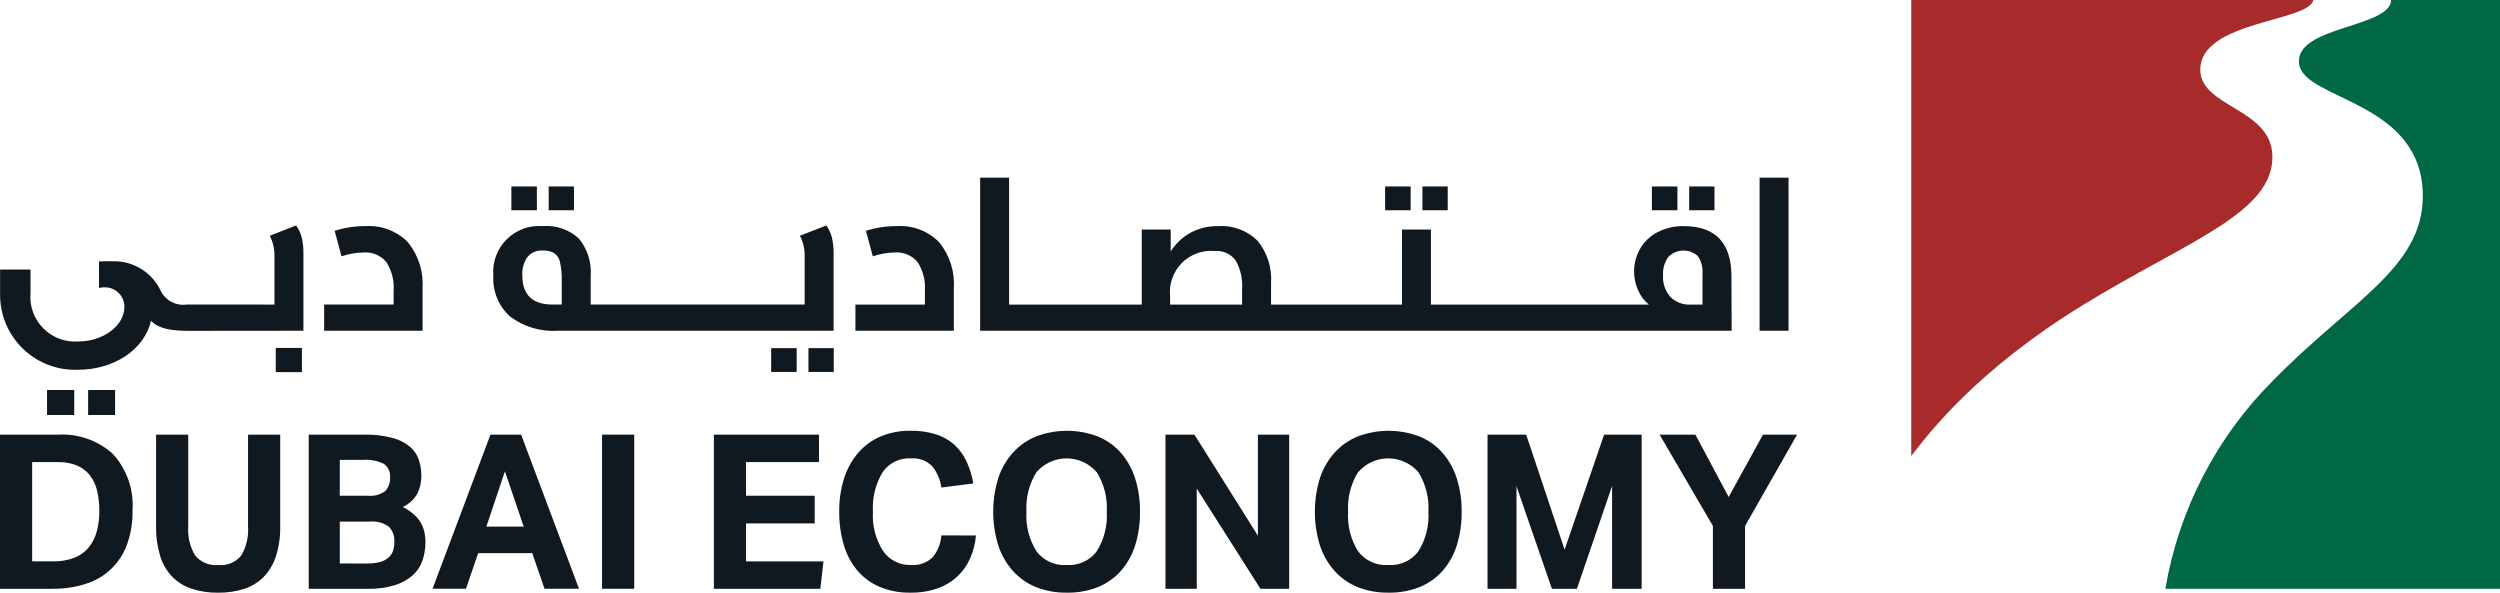
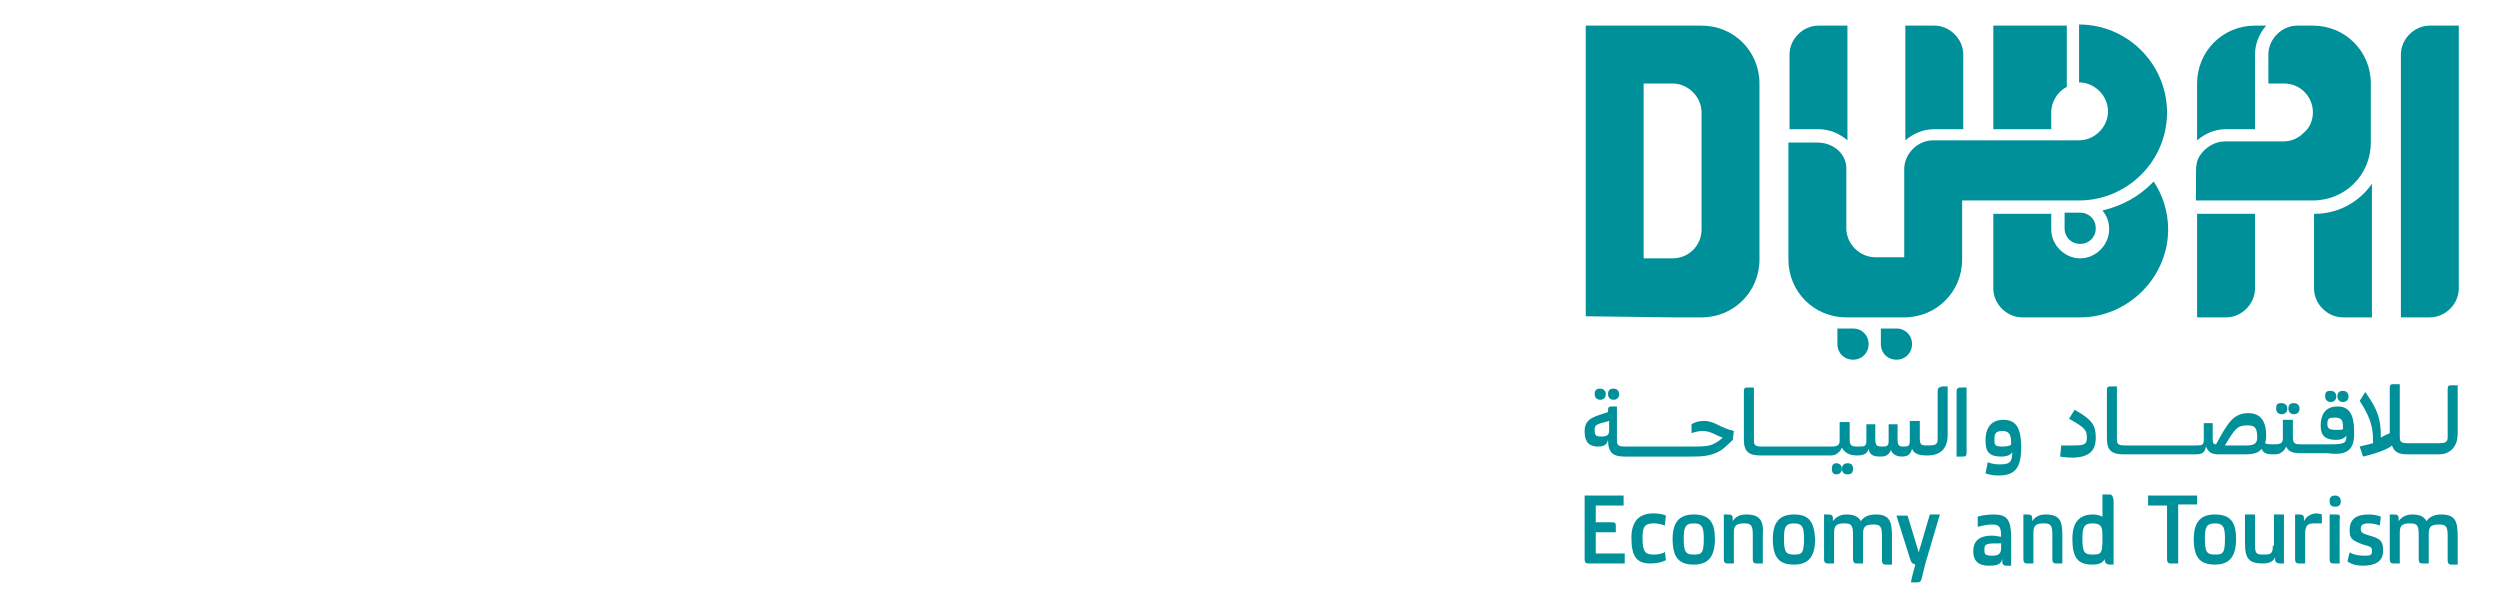
- <svg xmlns="http://www.w3.org/2000/svg" width="224.51" height="53.223" viewBox="0 0 224.51 53.223">
-   <defs>
-     <clipPath id="a">
-       <rect width="224.51" height="53.223" fill="none" />
-     </clipPath>
-   </defs>
-   <g transform="translate(0)" clip-path="url(#a)">
-     <path d="M27.091,17.726a5.889,5.889,0,0,1,.155,1.472v6.913l-10.176.01c-1.581,0-2.753-.139-3.514-.9C12.95,27.857,10.177,29.615,7,29.615A6.732,6.732,0,0,1,.006,22.956V20.614H2.739V22.7a4.016,4.016,0,0,0,4.315,4.373c2.107,0,4.119-1.328,4.119-3.144a1.754,1.754,0,0,0-1.816-1.718,1.878,1.878,0,0,0-.468.058V19.891a10.923,10.923,0,0,1,1.191-.019,4.631,4.631,0,0,1,4.373,2.694,2.232,2.232,0,0,0,2.323,1.19l7.869.005V19.41a3.732,3.732,0,0,0-.423-1.829l2.368-.925a3.167,3.167,0,0,1,.5,1.07m-2.329,12.1H27.11V27.652H24.762Zm8.081-13.113a9.041,9.041,0,0,0-2.791.423l.616,2.292a6.477,6.477,0,0,1,1.964-.346,2.449,2.449,0,0,1,2.052.847,4.227,4.227,0,0,1,.663,2.618v1.213H29.108v2.35h8.837V22.3a5.939,5.939,0,0,0-1.318-4.14,4.868,4.868,0,0,0-3.785-1.444m15.37-3.562H45.921V15.29h2.292Zm3.331,0H49.271V15.29h2.272ZM72.6,29.808h2.272V27.672H72.6Zm-3.35,0h2.292V27.672H69.255ZM50.1,26.111a6.428,6.428,0,0,1-4.3-1.28A4.593,4.593,0,0,1,44.3,21.143a4.121,4.121,0,0,1,4.447-4.429,4.268,4.268,0,0,1,3.235,1.116A4.741,4.741,0,0,1,53.046,21.2v2.56H72.258V19.41a3.732,3.732,0,0,0-.423-1.829l2.368-.925a3.217,3.217,0,0,1,.5,1.07,5.889,5.889,0,0,1,.155,1.472v6.913Zm.346-4.429a6.9,6.9,0,0,0-.164-1.752,1.289,1.289,0,0,0-.529-.8,2.023,2.023,0,0,0-1.04-.222,1.624,1.624,0,0,0-1.347.578,2.592,2.592,0,0,0-.462,1.656q0,2.619,2.734,2.618h.808Zm30.107-4.968a9.041,9.041,0,0,0-2.791.423l.617,2.292a6.463,6.463,0,0,1,1.964-.346,2.448,2.448,0,0,1,2.051.847,4.227,4.227,0,0,1,.663,2.618v1.213H76.818v2.35h8.838V22.3a5.933,5.933,0,0,0-1.319-4.14,4.868,4.868,0,0,0-3.785-1.444m49.457-3.562h-2.271V15.29h2.271Zm-3.331,0h-2.292V15.29h2.292Zm27.286,0h-2.271V15.29h2.271Zm1.541,12.959H88.019V12.363h2.6v11.4h11.913V17.023h2.6v1.964a4.945,4.945,0,0,1,1.809-1.694,5.089,5.089,0,0,1,2.445-.578,4.6,4.6,0,0,1,3.544,1.31,5.452,5.452,0,0,1,1.213,3.831v1.906H125.9V17.023h2.6v6.739h19.575a3.256,3.256,0,0,1-.963-1.28,4.128,4.128,0,0,1,.183-3.754,3.867,3.867,0,0,1,1.569-1.474,4.9,4.9,0,0,1,2.329-.539q4.3,0,4.295,4.526c0,.808.019,4.871.019,4.871m-43.964-3.736a4.552,4.552,0,0,0-.587-2.59,2.109,2.109,0,0,0-1.858-.837,3.7,3.7,0,0,0-4.024,4.025v.788h6.469Zm41.346-1.347a2.536,2.536,0,0,0-.414-1.618,1.908,1.908,0,0,0-2.657.077,2.554,2.554,0,0,0-.472,1.656A2.692,2.692,0,0,0,150,23.069a2.4,2.4,0,0,0,1.83.693h1.059Zm-2.253-7.876h-2.291V15.29h2.291Zm7.38,12.959h2.6V12.364h-2.6ZM4.223,33.676h2.44V31.431H4.223Zm3.689,0h2.421V31.431H7.913Z" transform="translate(0.002 3.591)" fill="#101820" />
-     <path d="M0,30.248H5.176a6.8,6.8,0,0,1,4.954,1.725A6.829,6.829,0,0,1,11.9,37.091a8.458,8.458,0,0,1-.494,3.024,5.732,5.732,0,0,1-3.693,3.528,9.511,9.511,0,0,1-3.024.446H0ZM4.75,41.627a5.147,5.147,0,0,0,1.919-.32,3.154,3.154,0,0,0,1.289-.92,3.836,3.836,0,0,0,.727-1.426,6.758,6.758,0,0,0,.234-1.85,7.658,7.658,0,0,0-.2-1.832,3.584,3.584,0,0,0-.649-1.386,2.963,2.963,0,0,0-1.154-.872,4.328,4.328,0,0,0-1.736-.31H2.889v8.917Z" transform="translate(0 8.785)" fill="#101820" />
-     <path d="M10.862,30.247H13.75v8.238a4.464,4.464,0,0,0,.621,2.618,2.393,2.393,0,0,0,2.074.853,2.366,2.366,0,0,0,2.065-.853,4.519,4.519,0,0,0,.61-2.618V30.247h2.889v8.238a8.3,8.3,0,0,1-.387,2.694,4.82,4.82,0,0,1-1.106,1.852A4.3,4.3,0,0,1,18.762,44.1a7.473,7.473,0,0,1-2.337.341,7.377,7.377,0,0,1-2.355-.35,4.368,4.368,0,0,1-1.754-1.076,4.638,4.638,0,0,1-1.087-1.87,8.906,8.906,0,0,1-.368-2.714Z" transform="translate(3.155 8.785)" fill="#101820" />
-     <path d="M21.483,30.248h4.981a9.242,9.242,0,0,1,2.531.29,4.154,4.154,0,0,1,1.581.795,2.641,2.641,0,0,1,.8,1.182,4.7,4.7,0,0,1,.222,1.474,3.461,3.461,0,0,1-.348,1.532,2.847,2.847,0,0,1-1.318,1.221,5.06,5.06,0,0,1,1.017.688,2.924,2.924,0,0,1,.621.767,2.958,2.958,0,0,1,.31.834,4.152,4.152,0,0,1,.088.853,5.133,5.133,0,0,1-.262,1.648,3.161,3.161,0,0,1-.872,1.337,4.348,4.348,0,0,1-1.6.892,7.779,7.779,0,0,1-2.443.33H21.483Zm5.311,5.486a2.213,2.213,0,0,0,1.57-.427,1.651,1.651,0,0,0,.426-1.221,1.331,1.331,0,0,0-.552-1.212,3.607,3.607,0,0,0-1.871-.359H24.274v3.218Zm-.1,6.087a4.435,4.435,0,0,0,1.192-.135,1.911,1.911,0,0,0,.765-.4,1.407,1.407,0,0,0,.408-.61,2.519,2.519,0,0,0,.116-.795,1.8,1.8,0,0,0-.485-1.358,2.452,2.452,0,0,0-1.706-.465H24.274v3.76Z" transform="translate(6.24 8.785)" fill="#101820" />
-     <path d="M35.3,30.248h2.754l5.2,13.84h-3.1l-1.1-3.2H34.2l-1.1,3.2H30.1Zm2.986,8.258L36.6,33.542l-1.667,4.963Z" transform="translate(8.744 8.785)" fill="#101820" />
-     <rect width="2.888" height="13.841" transform="translate(54.067 39.032)" fill="#101820" />
-     <path d="M49.68,30.247H59.12V32.71H52.568v3.024h6.166v2.482H52.568v3.412h6.959l-.29,2.462H49.68Z" transform="translate(14.429 8.785)" fill="#101820" />
-     <path d="M70.679,39.379a6.389,6.389,0,0,1-.514,2.045,5.029,5.029,0,0,1-1.143,1.629,5.117,5.117,0,0,1-1.785,1.076,7.112,7.112,0,0,1-2.452.387,6.808,6.808,0,0,1-2.763-.524,5.431,5.431,0,0,1-2-1.472,6.331,6.331,0,0,1-1.212-2.3,10.273,10.273,0,0,1-.408-2.976,9.55,9.55,0,0,1,.446-3.025,6.581,6.581,0,0,1,1.279-2.288,5.54,5.54,0,0,1,2.017-1.453,6.749,6.749,0,0,1,2.675-.5,7.184,7.184,0,0,1,2.3.33,4.481,4.481,0,0,1,1.648.95,4.745,4.745,0,0,1,1.076,1.493,7.943,7.943,0,0,1,.6,1.958l-2.87.368a3.869,3.869,0,0,0-.823-1.919,2.434,2.434,0,0,0-1.929-.7,2.876,2.876,0,0,0-2.529,1.25,6.18,6.18,0,0,0-.863,3.538,5.87,5.87,0,0,0,.921,3.547,2.92,2.92,0,0,0,2.471,1.24,2.545,2.545,0,0,0,1.968-.688,3.462,3.462,0,0,0,.785-1.968Z" transform="translate(16.964 8.706)" fill="#101820" />
-     <path d="M75.729,44.516a7.221,7.221,0,0,1-2.772-.5,5.633,5.633,0,0,1-2.075-1.454,6.515,6.515,0,0,1-1.307-2.287,10.238,10.238,0,0,1,0-6.048,6.435,6.435,0,0,1,1.318-2.288,5.722,5.722,0,0,1,2.084-1.453,7.813,7.813,0,0,1,5.524,0,5.544,5.544,0,0,1,2.065,1.453,6.479,6.479,0,0,1,1.289,2.288,9.511,9.511,0,0,1,.446,3.024,9.747,9.747,0,0,1-.436,3.025,6.367,6.367,0,0,1-1.28,2.287,5.539,5.539,0,0,1-2.063,1.454,7.286,7.286,0,0,1-2.793.5m-.019-2.482a3.122,3.122,0,0,0,2.714-1.24,6.019,6.019,0,0,0,.892-3.549,6.023,6.023,0,0,0-.892-3.537,3.57,3.57,0,0,0-5.428,0,6.023,6.023,0,0,0-.892,3.537A6.019,6.019,0,0,0,73,40.795a3.122,3.122,0,0,0,2.714,1.24" transform="translate(20.075 8.706)" fill="#101820" />
-     <path d="M81.107,30.247h2.6l5.7,9.072V30.247h2.811V44.089H89.636l-5.719-8.994v8.994H81.107Z" transform="translate(23.557 8.785)" fill="#101820" />
-     <path d="M98.113,44.516a7.22,7.22,0,0,1-2.772-.5,5.633,5.633,0,0,1-2.075-1.454,6.515,6.515,0,0,1-1.307-2.287,10.238,10.238,0,0,1,0-6.048,6.435,6.435,0,0,1,1.318-2.288,5.722,5.722,0,0,1,2.084-1.453,7.813,7.813,0,0,1,5.524,0,5.545,5.545,0,0,1,2.065,1.453,6.479,6.479,0,0,1,1.289,2.288,9.511,9.511,0,0,1,.446,3.024,9.746,9.746,0,0,1-.436,3.025,6.367,6.367,0,0,1-1.28,2.287,5.538,5.538,0,0,1-2.063,1.454,7.286,7.286,0,0,1-2.793.5m-.019-2.482a3.122,3.122,0,0,0,2.714-1.24,6.019,6.019,0,0,0,.892-3.549,6.023,6.023,0,0,0-.892-3.537,3.57,3.57,0,0,0-5.428,0,6.022,6.022,0,0,0-.892,3.537,6.018,6.018,0,0,0,.892,3.549,3.122,3.122,0,0,0,2.714,1.24" transform="translate(26.576 8.706)" fill="#101820" />
-     <path d="M103.52,30.247h3.47l3.451,10.333,3.547-10.333h3.373V44.089h-2.656V34.861l-3.16,9.228H109.3l-3.18-9.209v9.209h-2.6Z" transform="translate(30.067 8.785)" fill="#101820" />
-     <path d="M120.281,38.447l-4.788-8.2h3.217l2.986,5.6,3.082-5.6h3.064l-4.673,8.2v5.642h-2.888Z" transform="translate(33.544 8.785)" fill="#101820" />
-     <path d="M180.743,0V52.875H150.69a34.624,34.624,0,0,1,9.68-18.708c6.946-7.105,13.419-10.08,13.44-16.538C173.838,9.02,163.122,9.02,162.7,5.737c-.435-3.409,8.167-3.207,8.27-5.737Z" transform="translate(43.767 0)" fill="#006845" />
-     <path d="M169.116,0h-36.11V40.946c1.622-2.094,5.883-7.695,15.429-13.56,9.366-5.753,17.218-8.278,17-13.49-.176-4.172-6.456-4.288-6.472-7.62-.019-4.418,9.756-4.3,10.153-6.275" transform="translate(38.631 0)" fill="#a72b2a" />
+ <svg xmlns="http://www.w3.org/2000/svg" version="1.1" id="Layer_1" x="0px" y="0px" viewBox="0 0 224.5 53.2" style="enable-background:new 0 0 224.5 53.2;" xml:space="preserve">
+   <style type="text/css">
+ 	.st0{fill:#00909A;}
+ </style>
+   <g>
+     <path class="st0" d="M150.2,28.5h2.6c2.9,0,5.2-2.3,5.2-5.2V18V7.5c0-2.9-2.3-5.2-5.2-5.2h-5.2v0h-5.2v20.9v5.2L150.2,28.5   C150.2,28.5,150.2,28.5,150.2,28.5z M150.2,23.2h-2.6V7.5h2.6c1.4,0,2.6,1.2,2.6,2.6V18v2.6h0C152.8,22.1,151.6,23.2,150.2,23.2z" />
+     <path class="st0" d="M218.2,2.3c-1.4,0-2.6,1.2-2.6,2.6v23.6h2.6c1.4,0,2.6-1.2,2.6-2.6V2.3H218.2z" />
+     <path class="st0" d="M194.7,20.6c0-1.6-0.5-3.1-1.3-4.3c-0.1,0.1-0.1,0.1-0.2,0.2c-1.2,1.2-2.7,2-4.4,2.4c0.4,0.5,0.6,1,0.6,1.7   c0,1.4-1.2,2.6-2.6,2.6c-1.4,0-2.6-1.2-2.6-2.6v-1.4H179v6.7c0,1.4,1.2,2.6,2.6,2.6h5.2C191.1,28.5,194.7,24.9,194.7,20.6z" />
+     <path class="st0" d="M184.2,10.1c0-1,0.6-1.9,1.4-2.3V2.3H179v9.3h5.2V10.1z" />
+     <path class="st0" d="M165.9,12.6V2.3h-2.6c-1.4,0-2.6,1.2-2.6,2.6v6.7h2.6C164.3,11.6,165.2,12,165.9,12.6z" />
+     <path class="st0" d="M176.3,11.6V4.9c0-1.4-1.2-2.6-2.6-2.6h-2.6v10.3c0.7-0.6,1.6-1,2.6-1H176.3z" />
+     <path class="st0" d="M199.9,28.5c1.4,0,2.6-1.2,2.6-2.6v-6.7h-5.2v9.3H199.9z" />
+     <path class="st0" d="M202.5,11.6V8.7h0V4.9c0-1,0.4-1.9,1-2.6h-1c-2.9,0-5.2,2.3-5.2,5.2v5.1c0.7-0.6,1.6-1,2.6-1L202.5,11.6z" />
+     <path class="st0" d="M213,16.5c-1.1,1.6-3,2.7-5.1,2.7h-0.1v6.7c0,1.4,1.2,2.6,2.6,2.6h2.6V16.5z" />
+     <path class="st0" d="M163.2,12.8h-2.6v10.5c0,2.9,2.3,5.2,5.2,5.2h3.1c0,0,0,0,0,0h2.1c2.9,0,5.2-2.3,5.2-5.2v-0.5V18v0h10.5   c4.3,0,7.9-3.5,7.9-7.9c0-4.3-3.5-7.9-7.9-7.9v5.2c1.4,0,2.6,1.2,2.6,2.6c0,1.4-1.2,2.6-2.6,2.6h-8.4h0h-4.7   c-1.4,0-2.6,1.2-2.6,2.6v7.9h-2.6c-1.4,0-2.6-1.2-2.6-2.6v-5.2C165.9,13.9,164.7,12.8,163.2,12.8z" />
+     <path class="st0" d="M185.4,19.1v1.4c0,0.8,0.6,1.4,1.4,1.4c0.8,0,1.4-0.6,1.4-1.4c0-0.8-0.6-1.4-1.4-1.4H185.4z" />
+     <path class="st0" d="M168.9,29.5v1.4c0,0.8,0.6,1.4,1.4,1.4c0.8,0,1.4-0.6,1.4-1.4c0-0.8-0.6-1.4-1.4-1.4H168.9z" />
+     <path class="st0" d="M165,29.5v1.4c0,0.8,0.6,1.4,1.4,1.4c0.8,0,1.4-0.6,1.4-1.4c0-0.8-0.6-1.4-1.4-1.4H165z" />
+     <path class="st0" d="M207.7,10.1c0,0.7-0.3,1.4-0.8,1.8c-0.5,0.5-1.1,0.8-1.9,0.8l-5.2,0c-0.9,0-1.7,0.5-2.2,1.2   c-0.3,0.4-0.4,0.9-0.4,1.5V18h10.5c2.9,0,5.2-2.3,5.2-5.2V7.5c0-2.9-2.3-5.2-5.2-5.2h-1.4c-1.4,0-2.6,1.2-2.6,2.6v2.6l1.4,0   C206.6,7.5,207.7,8.7,207.7,10.1z" />
+     <path class="st0" d="M143.3,47.8h1.8v-0.5c0-0.3,0-0.4-0.4-0.4h-1.4v-1.5h2.5v-0.9h-3.5v5.7c0,0.4,0.2,0.4,0.4,0.4h3.2v-0.9h-2.6   V47.8z" />
+     <path class="st0" d="M148.5,49.8c-0.7,0-1-0.2-1-1.4c0-1,0.1-1.4,1-1.4c0.6,0,1,0.2,1,0.2l0.1-0.9c-0.2-0.1-0.6-0.2-1.1-0.2   c-1.3,0-2,0.7-2,2.2c0,1.7,0.5,2.3,1.7,2.3c0.9,0,1.4-0.3,1.4-0.3l-0.1-0.8C149.6,49.6,149.1,49.8,148.5,49.8z" />
+     <path class="st0" d="M152.1,46.2c-1.3,0-1.9,0.7-1.9,2.2c0,1.7,0.6,2.3,1.9,2.3c1.2,0,1.9-0.6,1.9-2.3   C154,46.9,153.5,46.2,152.1,46.2z M152.1,49.8c-0.7,0-0.9-0.2-0.9-1.4c0-1,0.1-1.4,0.9-1.4c0.8,0,0.9,0.4,0.9,1.4   C153,49.7,152.8,49.8,152.1,49.8z" />
+     <path class="st0" d="M156.8,46.2c-0.7,0-1,0.3-1.2,0.6c0-0.5,0-0.6-0.5-0.6h-0.3v4c0,0.4,0.2,0.4,0.4,0.4h0.5v-2.7   c0-0.6,0.1-0.9,0.9-0.9c0.6,0,0.8,0.1,0.8,1v2.2c0,0.4,0.2,0.4,0.4,0.4h0.5v-2.5C158.4,46.8,158.1,46.2,156.8,46.2z" />
+     <path class="st0" d="M161.1,46.2c-1.3,0-1.9,0.7-1.9,2.2c0,1.7,0.6,2.3,1.9,2.3c1.2,0,1.9-0.6,1.9-2.3   C162.9,46.9,162.5,46.2,161.1,46.2z M161.1,49.8c-0.7,0-0.9-0.2-0.9-1.4c0-1,0.1-1.4,0.9-1.4c0.8,0,0.9,0.4,0.9,1.4   C162,49.7,161.8,49.8,161.1,49.8z" />
+     <path class="st0" d="M168.4,46.2c-0.7,0-1.1,0.3-1.3,0.6c-0.2-0.4-0.6-0.6-1.3-0.6c-0.6,0-1,0.3-1.2,0.6c0-0.5,0-0.6-0.5-0.6h-0.3   v4c0,0.4,0.2,0.4,0.4,0.4h0.5v-2.7c0-0.6,0.1-0.9,0.9-0.9c0.6,0,0.8,0.1,0.8,1v2.2c0,0.4,0.2,0.4,0.4,0.4h0.5v-2.5V48   c0-0.6,0.1-0.9,0.9-0.9c0.6,0,0.8,0.1,0.8,1v2.2c0,0.4,0.2,0.4,0.4,0.4h0.5v-2.5C169.9,46.8,169.7,46.2,168.4,46.2z" />
+     <path class="st0" d="M172.3,49.6l-1-3.3h-1l1.2,3.8c0.1,0.4,0.2,0.5,0.5,0.6c-0.1,0.4-0.3,1-0.4,1.6c0,0,0.1,0,0.4,0   c0.4,0,0.5,0,0.6-0.5l0.3-1.2l1.3-4.4h-0.9L172.3,49.6z" />
+     <path class="st0" d="M179,46.2c-0.5,0-1.2,0.1-1.4,0.2l0,0.9c0.1,0,0.7-0.2,1.3-0.2c0.7,0,0.8,0.3,0.8,1.1c-0.2,0-0.4-0.1-0.8-0.1   c-1.4,0-1.7,0.7-1.7,1.4c0,0.6,0.2,1.3,1.4,1.3c0.9,0,1.1-0.2,1.2-0.6c0,0.4,0,0.6,0.4,0.6h0.4v-2.5   C180.6,46.6,180.2,46.2,179,46.2z M179.7,49.2c0,0.5-0.2,0.7-0.8,0.7c-0.7,0-0.7-0.2-0.7-0.5c0-0.4,0-0.6,0.9-0.6   c0.4,0,0.5,0,0.6,0V49.2z" />
+     <path class="st0" d="M183.7,46.2c-0.7,0-1,0.3-1.2,0.6c0-0.5,0-0.6-0.5-0.6h-0.3v4c0,0.4,0.2,0.4,0.4,0.4h0.5v-2.7   c0-0.6,0.1-0.9,0.9-0.9c0.6,0,0.8,0.1,0.8,1v2.2c0,0.4,0.2,0.4,0.4,0.4h0.5v-2.5C185.2,46.8,185,46.2,183.7,46.2z" />
+     <path class="st0" d="M189.3,44.4h-0.5v2c-0.2-0.1-0.5-0.2-0.8-0.2c-1.3,0-1.9,0.7-1.9,2.2c0,1.7,0.5,2.3,1.8,2.3   c0.5,0,0.9-0.1,1.1-0.5c0,0.3,0.1,0.5,0.5,0.5h0.3v-5.8C189.7,44.4,189.6,44.4,189.3,44.4z M187.9,49.8c-0.7,0-0.9-0.2-0.9-1.4   c0-1,0.1-1.4,0.9-1.4c0.9,0,0.9,0.4,0.9,1.4C188.8,49.7,188.7,49.8,187.9,49.8z" />
+     <path class="st0" d="M197.3,44.5h-4.4v0.9h1.7v4.8c0,0.4,0.2,0.4,0.4,0.4h0.6v-5.3h1.7V44.5z" />
+     <path class="st0" d="M198.9,46.2c-1.3,0-1.9,0.7-1.9,2.2c0,1.7,0.6,2.3,1.9,2.3c1.2,0,1.9-0.6,1.9-2.3   C200.8,46.9,200.3,46.2,198.9,46.2z M198.9,49.8c-0.7,0-0.9-0.2-0.9-1.4c0-1,0.1-1.4,0.9-1.4c0.8,0,0.9,0.4,0.9,1.4   C199.8,49.7,199.6,49.8,198.9,49.8z" />
+     <path class="st0" d="M204.1,49c0,0.6-0.1,0.8-0.7,0.8c-0.7,0-0.9,0-0.9-0.8v-2.8h-0.9v2.6c0,1.4,0.4,1.8,1.6,1.8   c0.6,0,1-0.2,1.1-0.6c0,0.4,0,0.6,0.5,0.6h0.3v-4.4h-0.9V49z" />
+     <path class="st0" d="M206.9,46.8c0-0.5,0-0.6-0.5-0.6h-0.3v4c0,0.4,0.2,0.4,0.4,0.4h0.5v-2.6c0-0.8,0.2-1,0.8-1c0.4,0,0.7,0,0.7,0   l0-0.8c0,0-0.2-0.1-0.6-0.1C207.4,46.2,207.1,46.4,206.9,46.8z" />
+     <path class="st0" d="M209.7,44.5c-0.4,0-0.5,0.2-0.5,0.5s0.1,0.5,0.5,0.5s0.5-0.2,0.5-0.5S210,44.5,209.7,44.5z" />
+     <path class="st0" d="M209.7,46.2h-0.5v4c0,0.4,0.2,0.4,0.4,0.4h0.5v-4C210.2,46.2,210,46.2,209.7,46.2z" />
+     <path class="st0" d="M212.8,48.1c-0.7-0.2-0.8-0.3-0.8-0.6c0-0.3,0.1-0.5,0.7-0.5c0.6,0,1,0.2,1,0.2l0.1-0.8   c-0.2-0.1-0.6-0.2-1.1-0.2c-1.1,0-1.7,0.4-1.7,1.4c0,0.7,0.1,0.9,1.2,1.3c0.7,0.2,0.8,0.2,0.8,0.6c0,0.4-0.2,0.4-0.7,0.4   c-0.9,0-1.3-0.3-1.3-0.3l-0.2,0.8c0,0,0.4,0.4,1.4,0.4c1.1,0,1.8-0.4,1.8-1.3C214,48.7,213.9,48.4,212.8,48.1z" />
+     <path class="st0" d="M219.2,46.2c-0.7,0-1.1,0.3-1.3,0.6c-0.2-0.4-0.6-0.6-1.3-0.6c-0.6,0-1,0.3-1.2,0.6c0-0.5,0-0.6-0.5-0.6h-0.3   v4c0,0.4,0.2,0.4,0.4,0.4h0.5v-2.7c0-0.6,0.1-0.9,0.9-0.9c0.6,0,0.8,0.1,0.8,1v2.2c0,0.4,0.2,0.4,0.4,0.4h0.5v-2.5V48   c0-0.6,0.1-0.9,0.9-0.9c0.6,0,0.8,0.1,0.8,1v2.2c0,0.4,0.2,0.4,0.4,0.4h0.5v-2.5C220.7,46.8,220.5,46.2,219.2,46.2z" />
+     <path class="st0" d="M144.4,35.4c0,0.3,0.2,0.5,0.5,0.5s0.5-0.2,0.5-0.5c0-0.3-0.2-0.5-0.5-0.5S144.4,35,144.4,35.4z" />
+     <path class="st0" d="M143.2,35.4c0,0.3,0.2,0.5,0.5,0.5c0.3,0,0.5-0.2,0.5-0.5c0-0.3-0.2-0.5-0.5-0.5   C143.4,34.9,143.2,35,143.2,35.4z" />
+     <path class="st0" d="M155.6,39.5l0.1-0.8c-1.3-0.3-1.7-0.9-2.7-0.9c-0.7,0-1.1,0.3-1.1,0.3v0.8c0,0,0.5-0.2,1-0.2   c0.7,0,1.2,0.4,1.8,0.6c-0.2,0.2-0.5,0.4-0.7,0.5c-0.5,0.3-1,0.3-2.5,0.3h-1.3h-0.2h-1.2h-0.2h-1.2h-0.2h-1.2   c-0.7,0-0.8-0.1-0.8-0.6v-3h-0.4c-0.3,0-0.4,0-0.4,0.4V37c-1.1,0.4-2.1,0.5-2.1,1.7c0,0.6,0.1,1.4,1.2,1.4c0.6,0,0.8-0.2,0.9-0.6   c0,1.2,0.5,1.5,1.5,1.5v0h1.3h0.2h1.2h0.2h1.2h0.2h1.3h0.1h0.2c0.9,0,1.9,0,2.8-0.6C155,40.1,155.4,39.7,155.6,39.5z M144.5,38.6   c0,0.4-0.1,0.6-0.7,0.6c-0.5,0-0.6-0.1-0.6-0.6c0-0.5,0.2-0.5,1.3-0.8V38.6z" />
+     <path class="st0" d="M166.4,42.1c0-0.3-0.1-0.5-0.5-0.5c-0.3,0-0.5,0.2-0.5,0.5c0,0.3,0.2,0.5,0.5,0.5   C166.3,42.6,166.4,42.4,166.4,42.1z" />
+     <path class="st0" d="M165.4,42.1c0-0.3-0.2-0.5-0.5-0.5c-0.3,0-0.4,0.2-0.4,0.5c0,0.3,0.1,0.5,0.4,0.5   C165.2,42.6,165.4,42.4,165.4,42.1z" />
+     <path class="st0" d="M174,35.2v4.3c0,0.5-0.4,0.5-0.9,0.5c-0.5,0-0.7,0-0.7-0.6v-1.6h-0.9v1.8c0,0.5-0.2,0.5-0.6,0.5   c-0.4,0-0.5-0.1-0.5-0.8v-1.2h-0.8v1.5c0,0.5-0.2,0.5-0.6,0.5c-0.5,0-0.6-0.1-0.6-0.8v-1.2h-0.8v1.5c0,0.5-0.2,0.5-0.7,0.5   c-0.5,0-0.8,0-0.8-0.6v-1.6h-0.9v1.7c0,0.5-0.4,0.5-0.9,0.5h-1.3h-0.2H161h-0.2h-1.2h-0.2h-1.2c-0.7,0-0.7-0.2-0.7-0.7v-4.6h-0.5   c-0.3,0-0.4,0-0.4,0.4v4.3c0,1.1,0.5,1.4,1.5,1.4v0h1.3h0.2h1.2h0.2h1.8h0.2h1.3v0c0.2,0,0.5,0,0.7-0.2c0.2-0.1,0.3-0.3,0.4-0.5   c0.3,0.5,0.7,0.7,1.4,0.7h0c0,0,0,0,0,0c0,0,0,0,0,0h0c0.6,0,0.9-0.2,1-0.6c0.1,0.5,0.3,0.7,1.1,0.7c0.6,0,0.8-0.3,0.9-0.6   c0.1,0.3,0.4,0.6,1,0.6c0.6,0,0.8-0.3,0.9-0.7c0.2,0.5,0.7,0.6,1.4,0.6h0c0,0,0,0,0,0c0,0,0,0,0,0l0,0c1.3,0,1.8-0.8,1.8-1.8v-4.4   h-0.5C174.1,34.8,174,34.8,174,35.2z" />
+     <path class="st0" d="M175.7,35.2V41h0.5c0.3,0,0.4,0,0.4-0.4v-5.8h-0.5C175.9,34.8,175.7,34.8,175.7,35.2z" />
+     <path class="st0" d="M179.9,37.7c-1.3,0-1.6,1-1.6,1.8c0,0.8,0.1,1.5,1.4,1.5c0.6,0,0.9-0.2,1-0.4c0,1-0.3,1.1-1.2,1.1   c-0.6,0-1-0.2-1-0.2l-0.2,1c0,0,0.4,0.2,1.2,0.2c1.6,0,2-0.9,2-2.5C181.5,38.5,181.1,37.7,179.9,37.7z M179.8,40.1   c-0.7,0-0.7-0.2-0.7-0.6c0-0.4,0-0.8,0.7-0.8c0.8,0,0.8,0.6,0.8,1.2C180.6,40,180.3,40.1,179.8,40.1z" />
+     <path class="st0" d="M188.2,39.3c0-1.1-0.3-1.6-1.9-2.5l-0.5,0.8c1.4,0.8,1.6,1,1.6,1.7c0,0.6-0.2,0.7-1.2,0.7c-0.6,0-1.1,0-1.1,0   l-0.1,1c0,0,0.4,0.1,1.3,0.1C187.6,41,188.2,40.5,188.2,39.3z" />
+     <path class="st0" d="M205.5,36.7c0,0.3,0.2,0.5,0.5,0.5s0.5-0.2,0.5-0.5c0-0.3-0.2-0.5-0.5-0.5S205.5,36.3,205.5,36.7z" />
+     <path class="st0" d="M204.4,36.7c0,0.3,0.2,0.5,0.5,0.5c0.3,0,0.5-0.2,0.5-0.5c0-0.3-0.2-0.5-0.5-0.5   C204.5,36.2,204.4,36.3,204.4,36.7z" />
+     <path class="st0" d="M211.4,39v-0.2c0-1.7-0.5-2.3-1.5-2.3c-1.2,0-1.5,0.9-1.5,1.7c0,0.6,0.1,1.3,1.4,1.3c0.5,0,0.8-0.2,0.9-0.4   c0,0.6,0,0.8-1.4,0.8h-1H208h-1.3c-0.5,0-0.8,0-0.8-0.6v-1.6H205v1.7c0,0.5-0.4,0.5-0.9,0.5c-0.3,0-0.5,0-0.7-0.1   c0.1-0.2,0.1-0.5,0.1-0.7c0-1.4-0.6-2-1.6-2c-1.4,0-1.9,1-2.9,2.8c-0.3,0-0.3-0.2-0.3-0.7V38h-0.8v1.5c0,0.5-0.2,0.5-0.7,0.5h-1.3   h-0.2h-1.2h-0.2h-1.2h-0.2h-2.1c-0.7,0-0.7-0.2-0.7-0.7v-4.6h-0.5c-0.3,0-0.4,0-0.4,0.4v4.3c0,1.1,0.5,1.4,1.5,1.4v0h2.2h0.2h1.2   h0.2h1.2h0.2h1.3v0c0.6,0,0.8-0.2,0.9-0.7c0.2,0.5,0.5,0.7,1.1,0.7h2.4c0.7,0,1.2-0.1,1.5-0.5c0.1,0.3,0.3,0.5,1,0.5l0,0   c0,0,0,0,0,0c0,0,0,0,0,0h0c0.3,0,0.6,0,0.8-0.2c0.2-0.1,0.3-0.3,0.4-0.5c0.2,0.5,0.7,0.6,1.3,0.6v0h1.4h0.1h0.9   C210.5,40.9,211.4,40.6,211.4,39z M209.7,38.6c-0.6,0-0.7-0.2-0.7-0.5c0-0.5,0.1-0.6,0.7-0.6c0.7,0,0.7,0.4,0.7,1   C210.4,38.6,210.2,38.6,209.7,38.6z M201.7,40h-1.9c0.9-1.5,1.1-1.8,2-1.8c0.6,0,0.9,0.1,0.9,1.1C202.7,39.9,202.3,40,201.7,40z" />
+     <path class="st0" d="M209.9,35.6c0,0.3,0.2,0.5,0.5,0.5c0.3,0,0.5-0.2,0.5-0.5c0-0.3-0.2-0.5-0.5-0.5   C210.1,35.1,209.9,35.2,209.9,35.6z" />
+     <path class="st0" d="M208.8,35.6c0,0.3,0.2,0.5,0.5,0.5c0.3,0,0.5-0.2,0.5-0.5c0-0.3-0.2-0.5-0.5-0.5   C208.9,35.1,208.8,35.2,208.8,35.6z" />
+     <path class="st0" d="M211.9,36c1.2,1.8,1.2,2.8,1.2,3.8c-0.4,0.1-0.8,0.2-1.2,0.3l0.3,0.9c1.3-0.3,2.3-0.7,2.6-1l0,0   c0.2,0.6,0.6,0.8,1.4,0.8v0h1.3h0.2h1.3v0c1.2,0,1.7-0.9,1.7-1.8v-4.4h-0.5c-0.3,0-0.4,0-0.4,0.4v4.3c0,0.5-0.4,0.5-0.9,0.5h-1.3   h-0.2h-1.2c-0.7,0-0.7-0.2-0.7-0.7v-4.6h-0.5c-0.3,0-0.4,0-0.4,0.4v4c-0.2,0.1-0.5,0.2-0.8,0.4c0-1.6-0.2-2.4-1.4-4.1L211.9,36z" />
  </g>
</svg>
